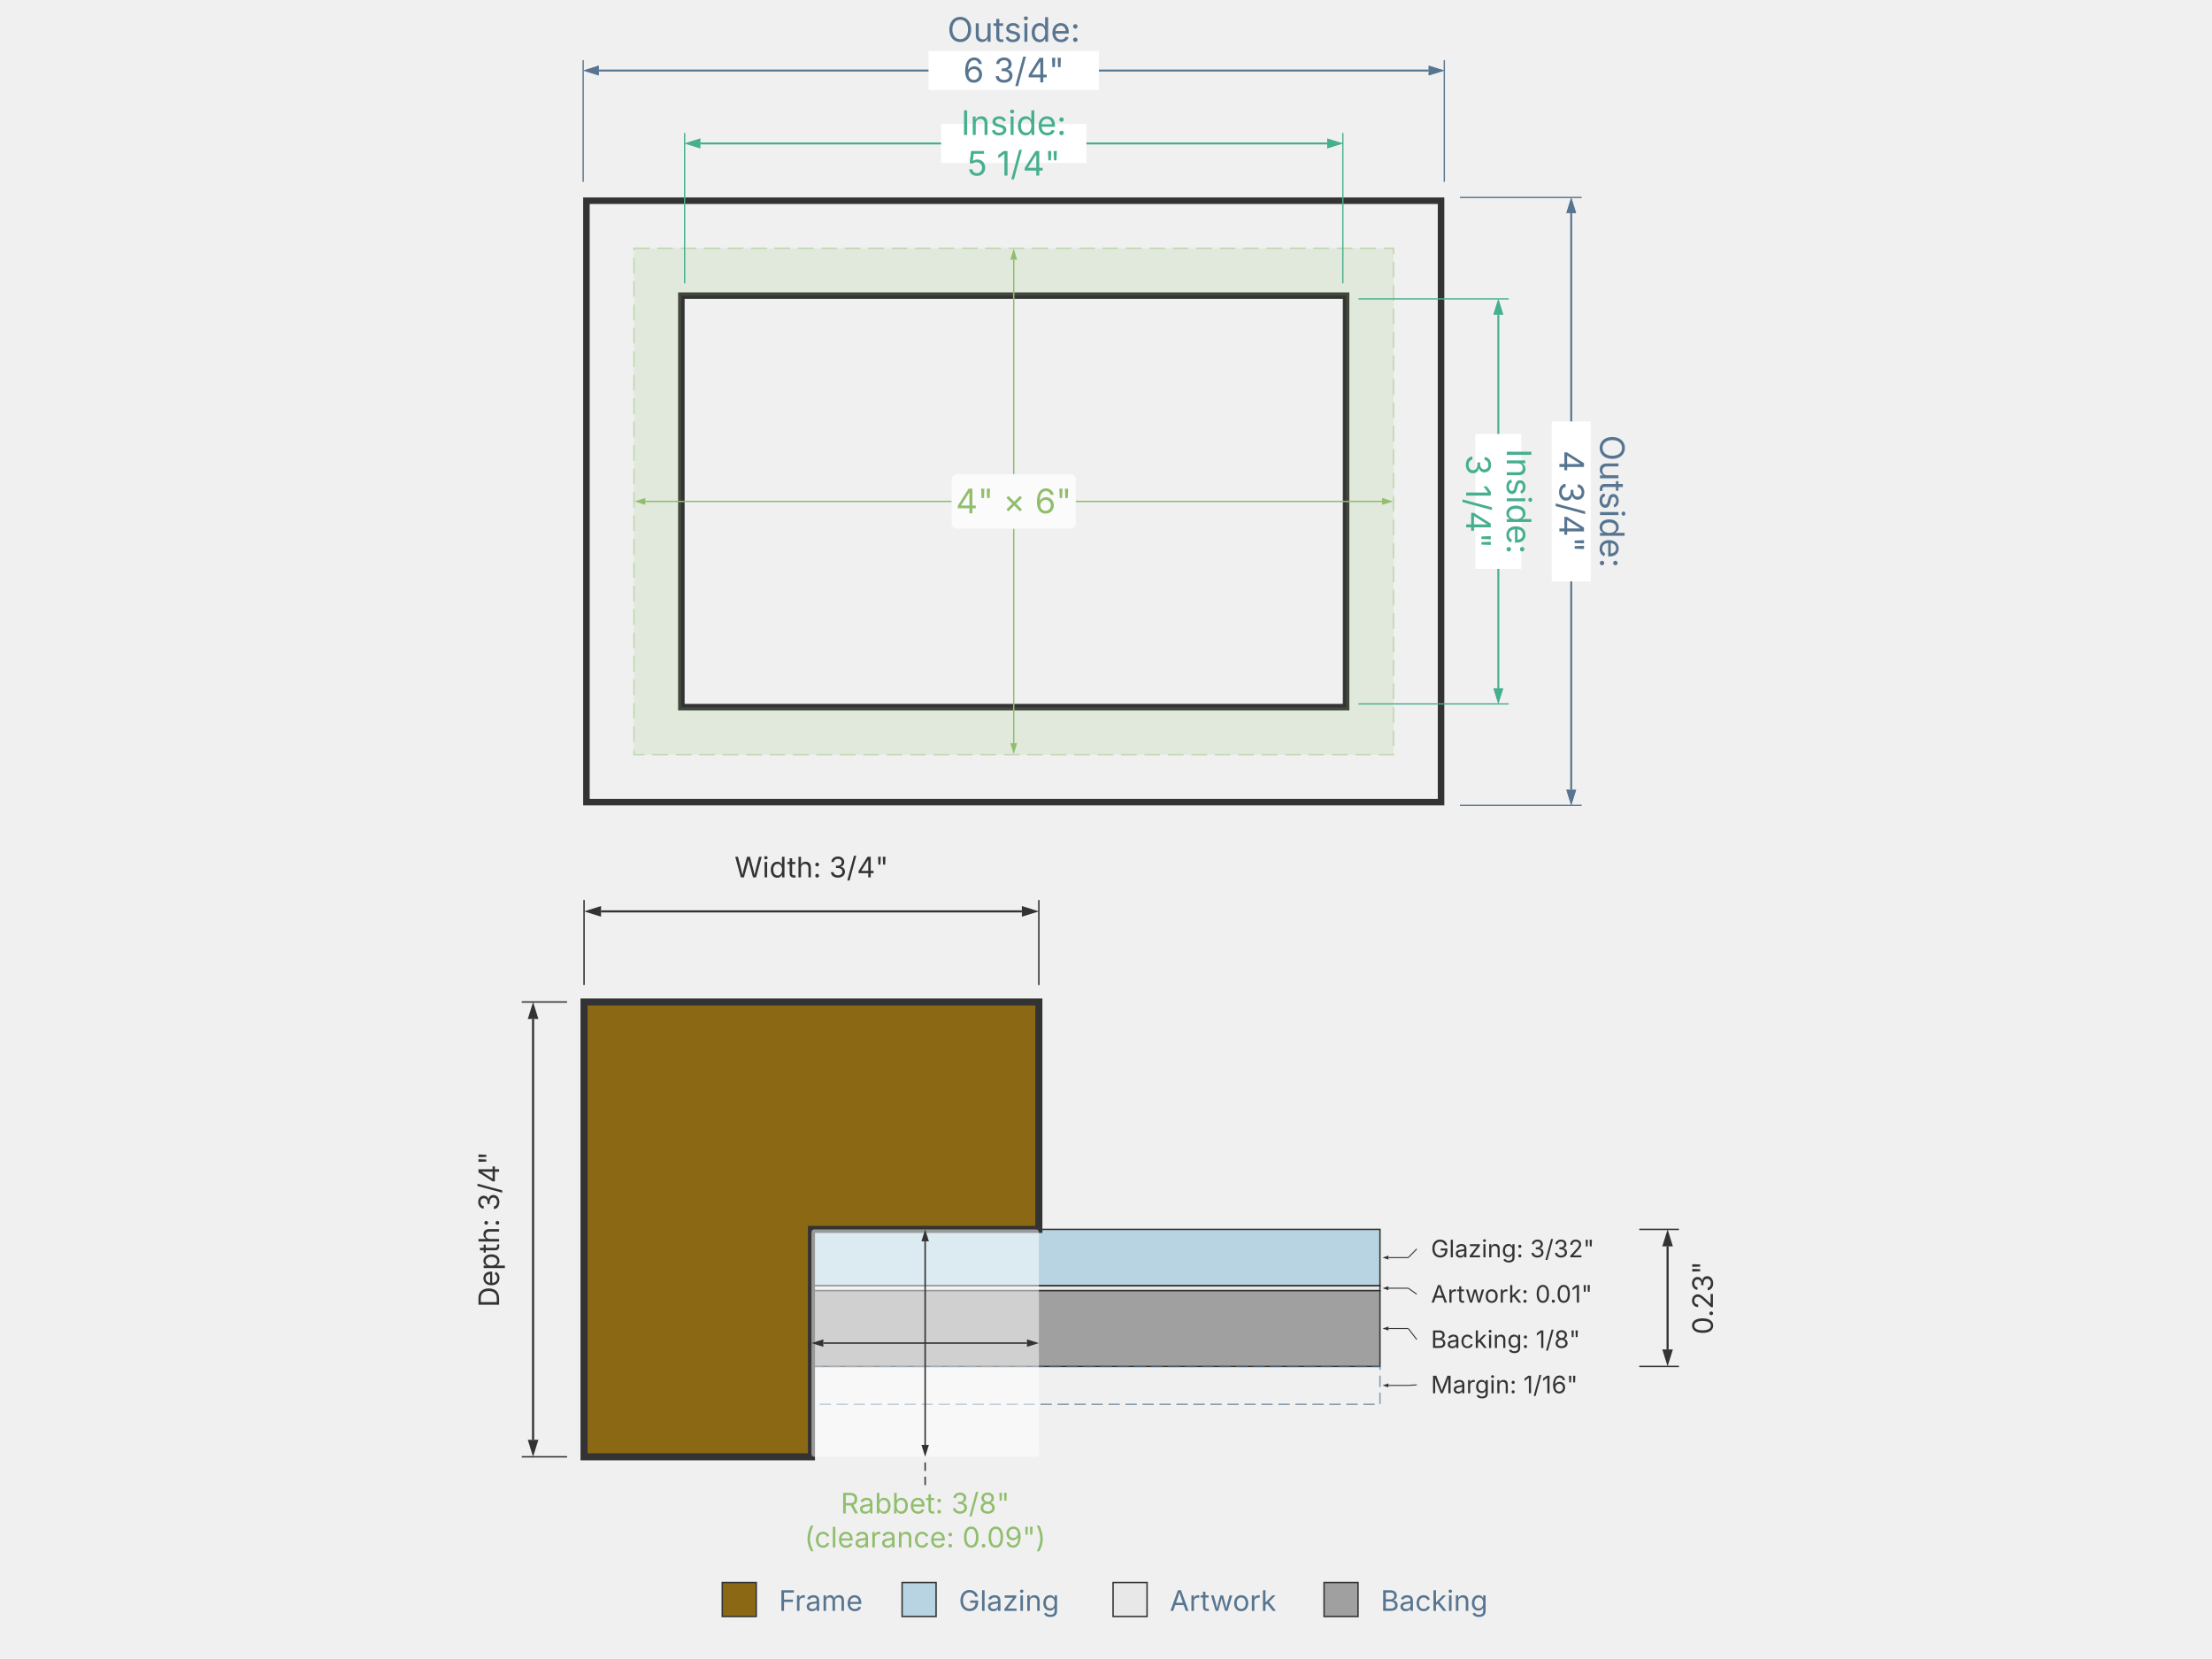
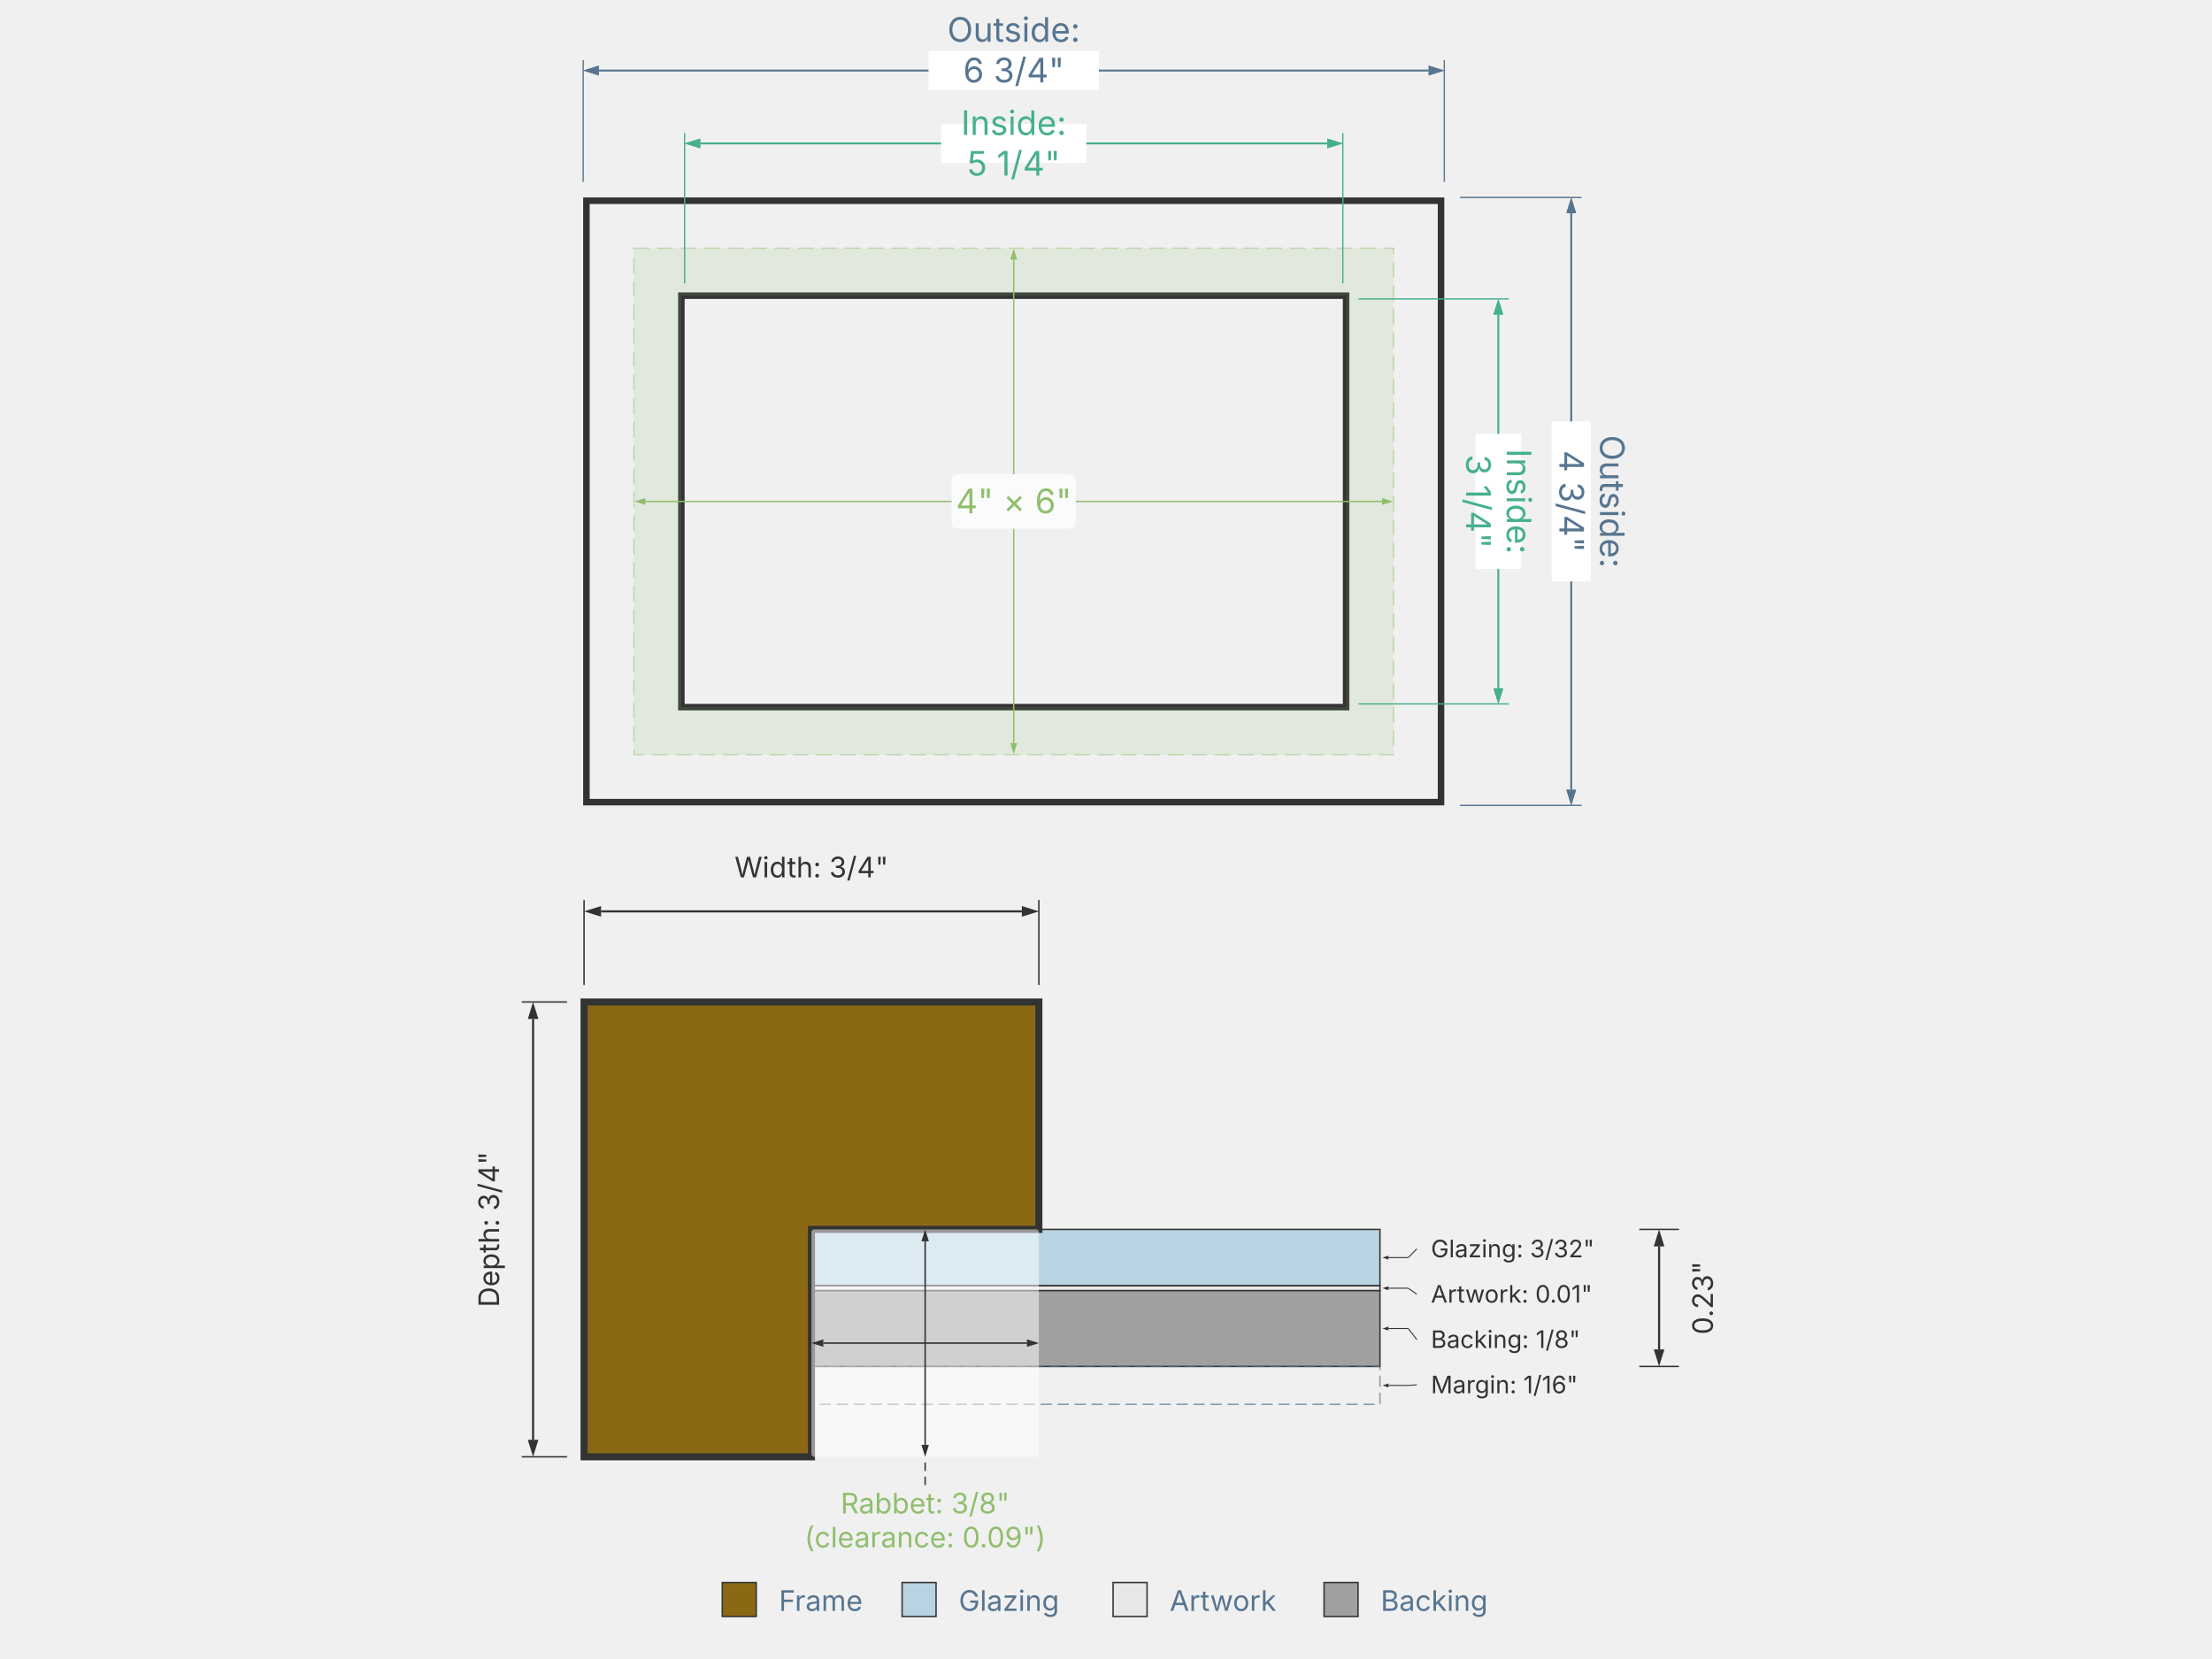
<svg xmlns="http://www.w3.org/2000/svg" viewBox="0 0 800.00 600.00">
  <g id="plan-view" transform="translate(-10.01, 5.74) scale(0.9416)">
    <g id="geometry">
      <rect x="235.87" y="71.00" width="328.26" height="231.00" stroke="#333333" stroke-width="2.5" fill="none" />
      <rect x="272.34" y="107.47" width="255.32" height="158.05" stroke="#333333" stroke-width="2.5" fill="none" />
    </g>
    <g id="rabbet-overlap">
      <path d="M254.11,89.24 h291.79 v194.53 h-291.79 Z M272.34,107.47 v158.05 h255.32 v-158.05 Z" fill="#90be6d" fill-opacity="0.15" fill-rule="evenodd" stroke="none" />
    </g>
    <g id="content-boundary">
      <rect x="254.11" y="89.24" width="291.79" height="194.53" stroke="#90be6d" stroke-width="0.5" stroke-dasharray="6,3" fill="none" opacity="0.5" />
    </g>
    <g id="dimensions">
      <g class="dimension">
        <line x1="273.59" y1="102.72" x2="273.59" y2="45.00" stroke="#46af8f" stroke-width="0.5" />
        <line x1="526.41" y1="102.72" x2="526.41" y2="45.00" stroke="#46af8f" stroke-width="0.5" />
        <polygon points="273.59,49.00 279.59,50.88 279.59,47.12" fill="#46af8f" data-arrow="true" />
        <line x1="279.59" y1="49.00" x2="520.41" y2="49.00" stroke="#46af8f" stroke-width="0.75" />
        <polygon points="526.41,49.00 520.41,47.12 520.41,50.88" fill="#46af8f" data-arrow="true" />
        <rect x="372.10" y="41.50" width="55.80" height="15.00" fill="#FFFFFF" stroke="none" />
        <polygon points="273.59,49.00 279.59,50.88 279.59,47.12" fill="#46af8f" data-arrow="true" />
        <polygon points="526.41,49.00 520.41,47.12 520.41,50.88" fill="#46af8f" data-arrow="true" />
      </g>
      <g class="dimension">
        <line x1="234.62" y1="63.75" x2="234.62" y2="17.00" stroke="#577590" stroke-width="0.5" />
        <line x1="565.38" y1="63.75" x2="565.38" y2="17.00" stroke="#577590" stroke-width="0.5" />
        <polygon points="234.62,21.00 240.62,22.88 240.62,19.12" fill="#577590" data-arrow="true" />
        <line x1="240.62" y1="21.00" x2="559.38" y2="21.00" stroke="#577590" stroke-width="0.75" />
        <polygon points="565.38,21.00 559.38,19.12 559.38,22.88" fill="#577590" data-arrow="true" />
        <rect x="367.28" y="13.50" width="65.44" height="15.00" fill="#FFFFFF" stroke="none" />
        <polygon points="234.62,21.00 240.62,22.88 240.62,19.12" fill="#577590" data-arrow="true" />
        <polygon points="565.38,21.00 559.38,19.12 559.38,22.88" fill="#577590" data-arrow="true" />
      </g>
      <g class="dimension">
        <line x1="532.41" y1="108.72" x2="590.13" y2="108.72" stroke="#46af8f" stroke-width="0.5" />
        <line x1="532.41" y1="264.28" x2="590.13" y2="264.28" stroke="#46af8f" stroke-width="0.5" />
        <polygon points="586.13,108.72 584.26,114.72 588.01,114.72" fill="#46af8f" data-arrow="true" />
        <line x1="586.13" y1="114.72" x2="586.13" y2="258.28" stroke="#46af8f" stroke-width="0.75" />
        <polygon points="586.13,264.28 588.01,258.28 584.26,258.28" fill="#46af8f" data-arrow="true" />
        <rect x="577.33" y="160.60" width="17.60" height="51.80" fill="#FFFFFF" stroke="none" />
        <polygon points="586.13,108.72 584.26,114.72 588.01,114.72" fill="#46af8f" data-arrow="true" />
        <polygon points="586.13,264.28 588.01,258.28 584.26,258.28" fill="#46af8f" data-arrow="true" />
      </g>
      <g class="dimension">
        <line x1="571.38" y1="69.75" x2="618.13" y2="69.75" stroke="#577590" stroke-width="0.5" />
        <line x1="571.38" y1="303.25" x2="618.13" y2="303.25" stroke="#577590" stroke-width="0.5" />
        <polygon points="614.13,69.75 612.26,75.75 616.01,75.75" fill="#577590" data-arrow="true" />
        <line x1="614.13" y1="75.75" x2="614.13" y2="297.25" stroke="#577590" stroke-width="0.75" />
        <polygon points="614.13,303.25 616.01,297.25 612.26,297.25" fill="#577590" data-arrow="true" />
        <rect x="606.63" y="155.78" width="15.00" height="61.44" fill="#FFFFFF" stroke="none" />
        <polygon points="614.13,69.75 612.26,75.75 616.01,75.75" fill="#577590" data-arrow="true" />
        <polygon points="614.13,303.25 616.01,297.25 612.26,297.25" fill="#577590" data-arrow="true" />
      </g>
      <text transform="translate(400.00, 45.75)" fill="#46af8f" font-family="Inter, system-ui, -apple-system, sans-serif" font-size="13px" text-anchor="middle">Inside:</text>
      <text transform="translate(400.00, 61.35)" fill="#46af8f" font-family="Inter, system-ui, -apple-system, sans-serif" font-size="13px" text-anchor="middle">5 1/4"</text>
      <text transform="translate(400.00, 9.95)" fill="#577590" font-family="Inter, system-ui, -apple-system, sans-serif" font-size="13px" text-anchor="middle">Outside:</text>
      <text transform="translate(400.00, 25.55)" fill="#577590" font-family="Inter, system-ui, -apple-system, sans-serif" font-size="13px" text-anchor="middle">6 3/4"</text>
      <text transform="rotate(90 593.93 186.50)" x="593.93" y="191.05" fill="#46af8f" font-family="Inter, system-ui, -apple-system, sans-serif" font-size="13px" text-anchor="middle">Inside:</text>
      <text transform="rotate(90 578.33 186.50)" x="578.33" y="191.05" fill="#46af8f" font-family="Inter, system-ui, -apple-system, sans-serif" font-size="13px" text-anchor="middle">3 1/4"</text>
      <text transform="rotate(90 629.73 186.50)" x="629.73" y="191.05" fill="#577590" font-family="Inter, system-ui, -apple-system, sans-serif" font-size="13px" text-anchor="middle">Outside:</text>
      <text transform="rotate(90 614.13 186.50)" x="614.13" y="191.05" fill="#577590" font-family="Inter, system-ui, -apple-system, sans-serif" font-size="13px" text-anchor="middle">4 3/4"</text>
    </g>
    <g id="artwork-indicator">
      <polygon points="254.31,186.50 258.51,187.81 258.51,185.19" fill="#90be6d" data-arrow="true" />
      <line x1="258.51" y1="186.50" x2="376.17" y2="186.50" stroke="#90be6d" stroke-width="0.525" />
      <line x1="423.83" y1="186.50" x2="541.49" y2="186.50" stroke="#90be6d" stroke-width="0.525" />
      <polygon points="545.69,186.50 541.49,185.19 541.49,187.81" fill="#90be6d" data-arrow="true" />
      <polygon points="400.00,89.44 398.69,93.64 401.31,93.64" fill="#90be6d" data-arrow="true" />
      <line x1="400.00" y1="93.64" x2="400.00" y2="176.05" stroke="#90be6d" stroke-width="0.525" />
      <line x1="400.00" y1="196.95" x2="400.00" y2="279.36" stroke="#90be6d" stroke-width="0.525" />
      <polygon points="400.00,283.56 401.31,279.36 398.69,279.36" fill="#90be6d" data-arrow="true" />
      <rect x="376.17" y="176.05" width="47.65" height="20.90" fill="#FFFFFF" fill-opacity="0.75" stroke="none" rx="2" />
      <text transform="translate(400.00, 191.05)" fill="#90be6d" font-family="Inter, system-ui, -apple-system, sans-serif" font-size="13.00px" text-anchor="middle">4" × 6"</text>
    </g>
  </g>
  <g id="section-view" transform="translate(-9.68, 310.15) scale(1.0242)">
    <g id="section-content" transform="translate(2.50, 0)">
      <g id="section-geometry">
        <rect x="293.49" y="131.30" width="200.75" height="19.91" stroke="#333333" stroke-width="0.5" fill="#B8D4E3" />
        <rect x="293.49" y="151.21" width="200.75" height="1.71" stroke="#333333" stroke-width="0.5" fill="#E8E8E8" />
        <rect x="293.49" y="152.93" width="200.75" height="26.77" stroke="#333333" stroke-width="0.5" fill="#A0A0A0" />
        <rect x="293.49" y="179.69" width="200.75" height="13.38" stroke="#577590" stroke-width="0.5" stroke-dasharray="4,2" fill="none" opacity="0.7" />
        <polygon points="213.19,51.00 373.79,51.00 373.79,131.30 293.49,131.30 293.49,211.60 213.19,211.60" stroke="#333333" stroke-width="2.5" fill="#8B6914" />
      </g>
      <g id="section-dimensions">
        <line x1="207.19" y1="51.00" x2="191.19" y2="51.00" stroke="#333333" stroke-width="0.5" />
        <line x1="207.19" y1="211.60" x2="191.19" y2="211.60" stroke="#333333" stroke-width="0.5" />
        <polygon points="195.19,51.00 193.32,57.00 197.07,57.00" fill="#333333" data-arrow="true" />
        <line x1="195.19" y1="57.00" x2="195.19" y2="205.60" stroke="#333333" stroke-width="0.75" />
        <polygon points="195.19,211.60 197.07,205.60 193.32,205.60" fill="#333333" data-arrow="true" />
        <text x="183.19" y="131.30" fill="#333333" font-family="Inter, system-ui, -apple-system, sans-serif" font-size="10px" text-anchor="middle" transform="rotate(-90 183.19 131.30)">Depth: 3/4"</text>
        <line x1="213.19" y1="45.00" x2="213.19" y2="15.00" stroke="#333333" stroke-width="0.5" />
        <line x1="373.79" y1="45.00" x2="373.79" y2="15.00" stroke="#333333" stroke-width="0.5" />
        <polygon points="213.19,19.00 219.19,20.88 219.19,17.12" fill="#333333" data-arrow="true" />
        <line x1="219.19" y1="19.00" x2="367.79" y2="19.00" stroke="#333333" stroke-width="0.75" />
        <polygon points="373.79,19.00 367.79,17.12 367.79,20.88" fill="#333333" data-arrow="true" />
        <text transform="translate(293.49, 7.00)" fill="#333333" font-family="Inter, system-ui, -apple-system, sans-serif" font-size="10px" text-anchor="middle">Width: 3/4"</text>
        <rect x="293.49" y="131.30" width="80.30" height="80.30" fill="#FFFFFF" fill-opacity="0.5" stroke="none" rx="1" />
        <polygon points="293.49,171.45 297.69,172.76 297.69,170.14" fill="#333333" data-arrow="true" />
        <line x1="297.69" y1="171.45" x2="369.59" y2="171.45" stroke="#333333" stroke-width="0.525" />
        <polygon points="373.79,171.45 369.59,170.14 369.59,172.76" fill="#333333" data-arrow="true" />
        <polygon points="333.64,131.30 332.33,135.50 334.96,135.50" fill="#333333" data-arrow="true" />
        <line x1="333.64" y1="135.50" x2="333.64" y2="207.40" stroke="#333333" stroke-width="0.525" />
        <polygon points="333.64,211.60 334.96,207.40 332.33,207.40" fill="#333333" data-arrow="true" />
        <polygon points="495.14,141.26 497.24,141.96 497.24,140.56" fill="#333333" data-arrow="true" />
        <line x1="497.24" y1="141.26" x2="504.24" y2="141.26" stroke="#333333" stroke-width="0.35" />
        <line x1="504.24" y1="141.26" x2="507.24" y2="138.19" stroke="#333333" stroke-width="0.35" />
        <text transform="translate(512.24, 141.16)" fill="#333333" font-family="Inter, system-ui, -apple-system, sans-serif" font-size="8.5px">Glazing: 3/32"</text>
        <polygon points="495.14,152.07 497.24,152.77 497.24,151.37" fill="#333333" data-arrow="true" />
        <line x1="497.24" y1="152.07" x2="504.24" y2="152.07" stroke="#333333" stroke-width="0.35" />
        <line x1="504.24" y1="152.07" x2="507.24" y2="154.19" stroke="#333333" stroke-width="0.35" />
        <text transform="translate(512.24, 157.16)" fill="#333333" font-family="Inter, system-ui, -apple-system, sans-serif" font-size="8.5px">Artwork: 0.01"</text>
        <polygon points="495.14,166.31 497.24,167.01 497.24,165.61" fill="#333333" data-arrow="true" />
        <line x1="497.24" y1="166.31" x2="504.24" y2="166.31" stroke="#333333" stroke-width="0.35" />
        <line x1="504.24" y1="166.31" x2="507.24" y2="170.19" stroke="#333333" stroke-width="0.35" />
        <text transform="translate(512.24, 173.16)" fill="#333333" font-family="Inter, system-ui, -apple-system, sans-serif" font-size="8.5px">Backing: 1/8"</text>
        <polygon points="495.14,186.39 497.24,187.09 497.24,185.69" fill="#333333" data-arrow="true" />
        <line x1="497.24" y1="186.39" x2="504.24" y2="186.39" stroke="#333333" stroke-width="0.35" />
        <line x1="504.24" y1="186.39" x2="507.24" y2="186.19" stroke="#333333" stroke-width="0.35" />
        <text transform="translate(512.24, 189.16)" fill="#333333" font-family="Inter, system-ui, -apple-system, sans-serif" font-size="8.5px">Margin: 1/16"</text>
        <line x1="585.81" y1="131.30" x2="599.81" y2="131.30" stroke="#333333" stroke-width="0.5" />
        <line x1="585.81" y1="179.69" x2="599.81" y2="179.69" stroke="#333333" stroke-width="0.5" />
-         <polygon points="595.81,131.30 593.93,137.30 597.68,137.30" fill="#333333" data-arrow="true" />
-         <line x1="595.81" y1="137.30" x2="595.81" y2="173.69" stroke="#333333" stroke-width="0.75" />
-         <polygon points="595.81,179.69 597.68,173.69 593.93,173.69" fill="#333333" data-arrow="true" />
+         <polygon points="592.81,131.30 590.93,137.30 594.68,137.30" fill="#333333" data-arrow="true" />
+         <line x1="592.81" y1="137.30" x2="592.81" y2="173.69" stroke="#333333" stroke-width="0.75" />
+         <polygon points="592.81,179.69 594.68,173.69 590.93,173.69" fill="#333333" data-arrow="true" />
        <text x="611.81" y="155.50" fill="#333333" font-family="Inter, system-ui, -apple-system, sans-serif" font-size="10px" text-anchor="middle" transform="rotate(-90 611.81 155.50)">0.23"</text>
        <line x1="333.64" y1="213.60" x2="333.64" y2="221.60" stroke="#333333" stroke-width="0.5" stroke-dasharray="3,2" />
        <text transform="translate(333.64, 231.60)" fill="#90be6d" font-family="Inter, system-ui, -apple-system, sans-serif" font-size="10px" text-anchor="middle">Rabbet: 3/8"</text>
        <text transform="translate(333.64, 243.60)" fill="#90be6d" font-family="Inter, system-ui, -apple-system, sans-serif" font-size="10px" text-anchor="middle">(clearance: 0.09")</text>
      </g>
    </g>
    <g id="legend">
      <rect x="264.50" y="256.00" width="12" height="12" fill="#8B6914" stroke="#333333" stroke-width="0.5" />
      <text transform="translate(284.50, 266.00)" fill="#577590" font-family="Inter, system-ui, -apple-system, sans-serif" font-size="10px">Frame</text>
      <rect x="328.00" y="256.00" width="12" height="12" fill="#B8D4E3" stroke="#333333" stroke-width="0.5" />
      <text transform="translate(348.00, 266.00)" fill="#577590" font-family="Inter, system-ui, -apple-system, sans-serif" font-size="10px">Glazing</text>
      <rect x="402.50" y="256.00" width="12" height="12" fill="#E8E8E8" stroke="#333333" stroke-width="0.5" />
      <text transform="translate(422.50, 266.00)" fill="#577590" font-family="Inter, system-ui, -apple-system, sans-serif" font-size="10px">Artwork</text>
      <rect x="477.00" y="256.00" width="12" height="12" fill="#A0A0A0" stroke="#333333" stroke-width="0.5" />
      <text transform="translate(497.00, 266.00)" fill="#577590" font-family="Inter, system-ui, -apple-system, sans-serif" font-size="10px">Backing</text>
    </g>
  </g>
</svg>
